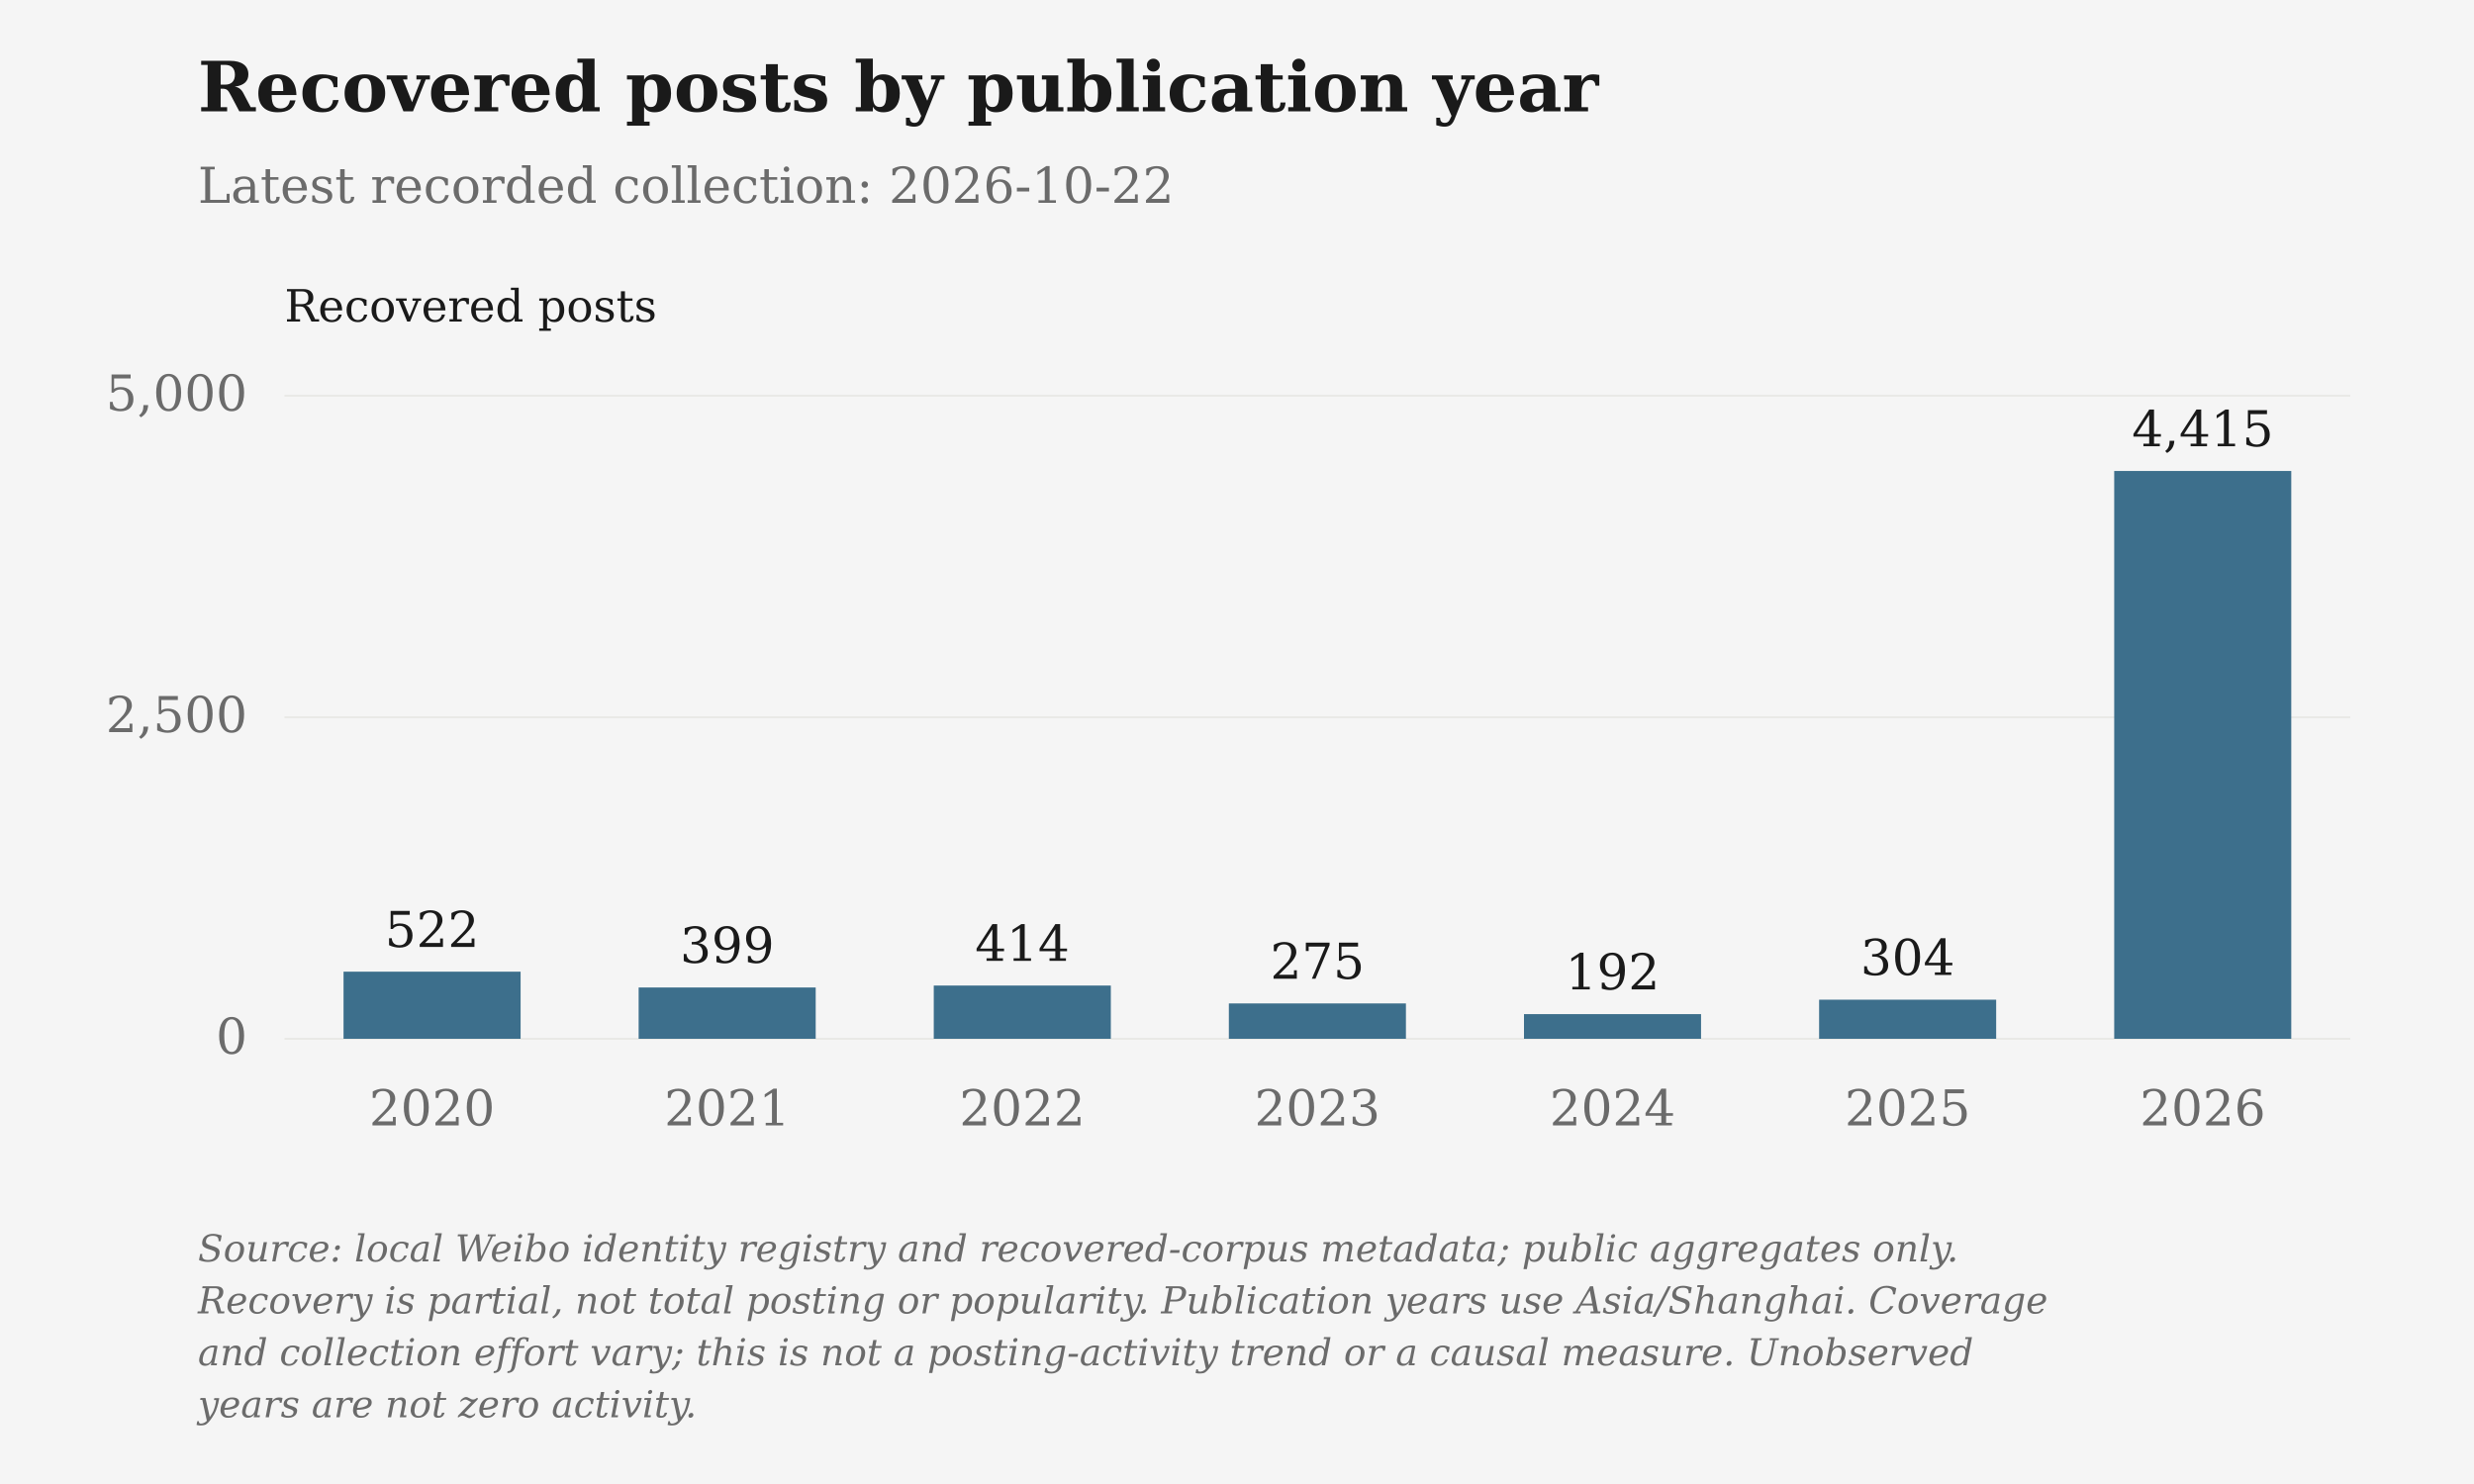
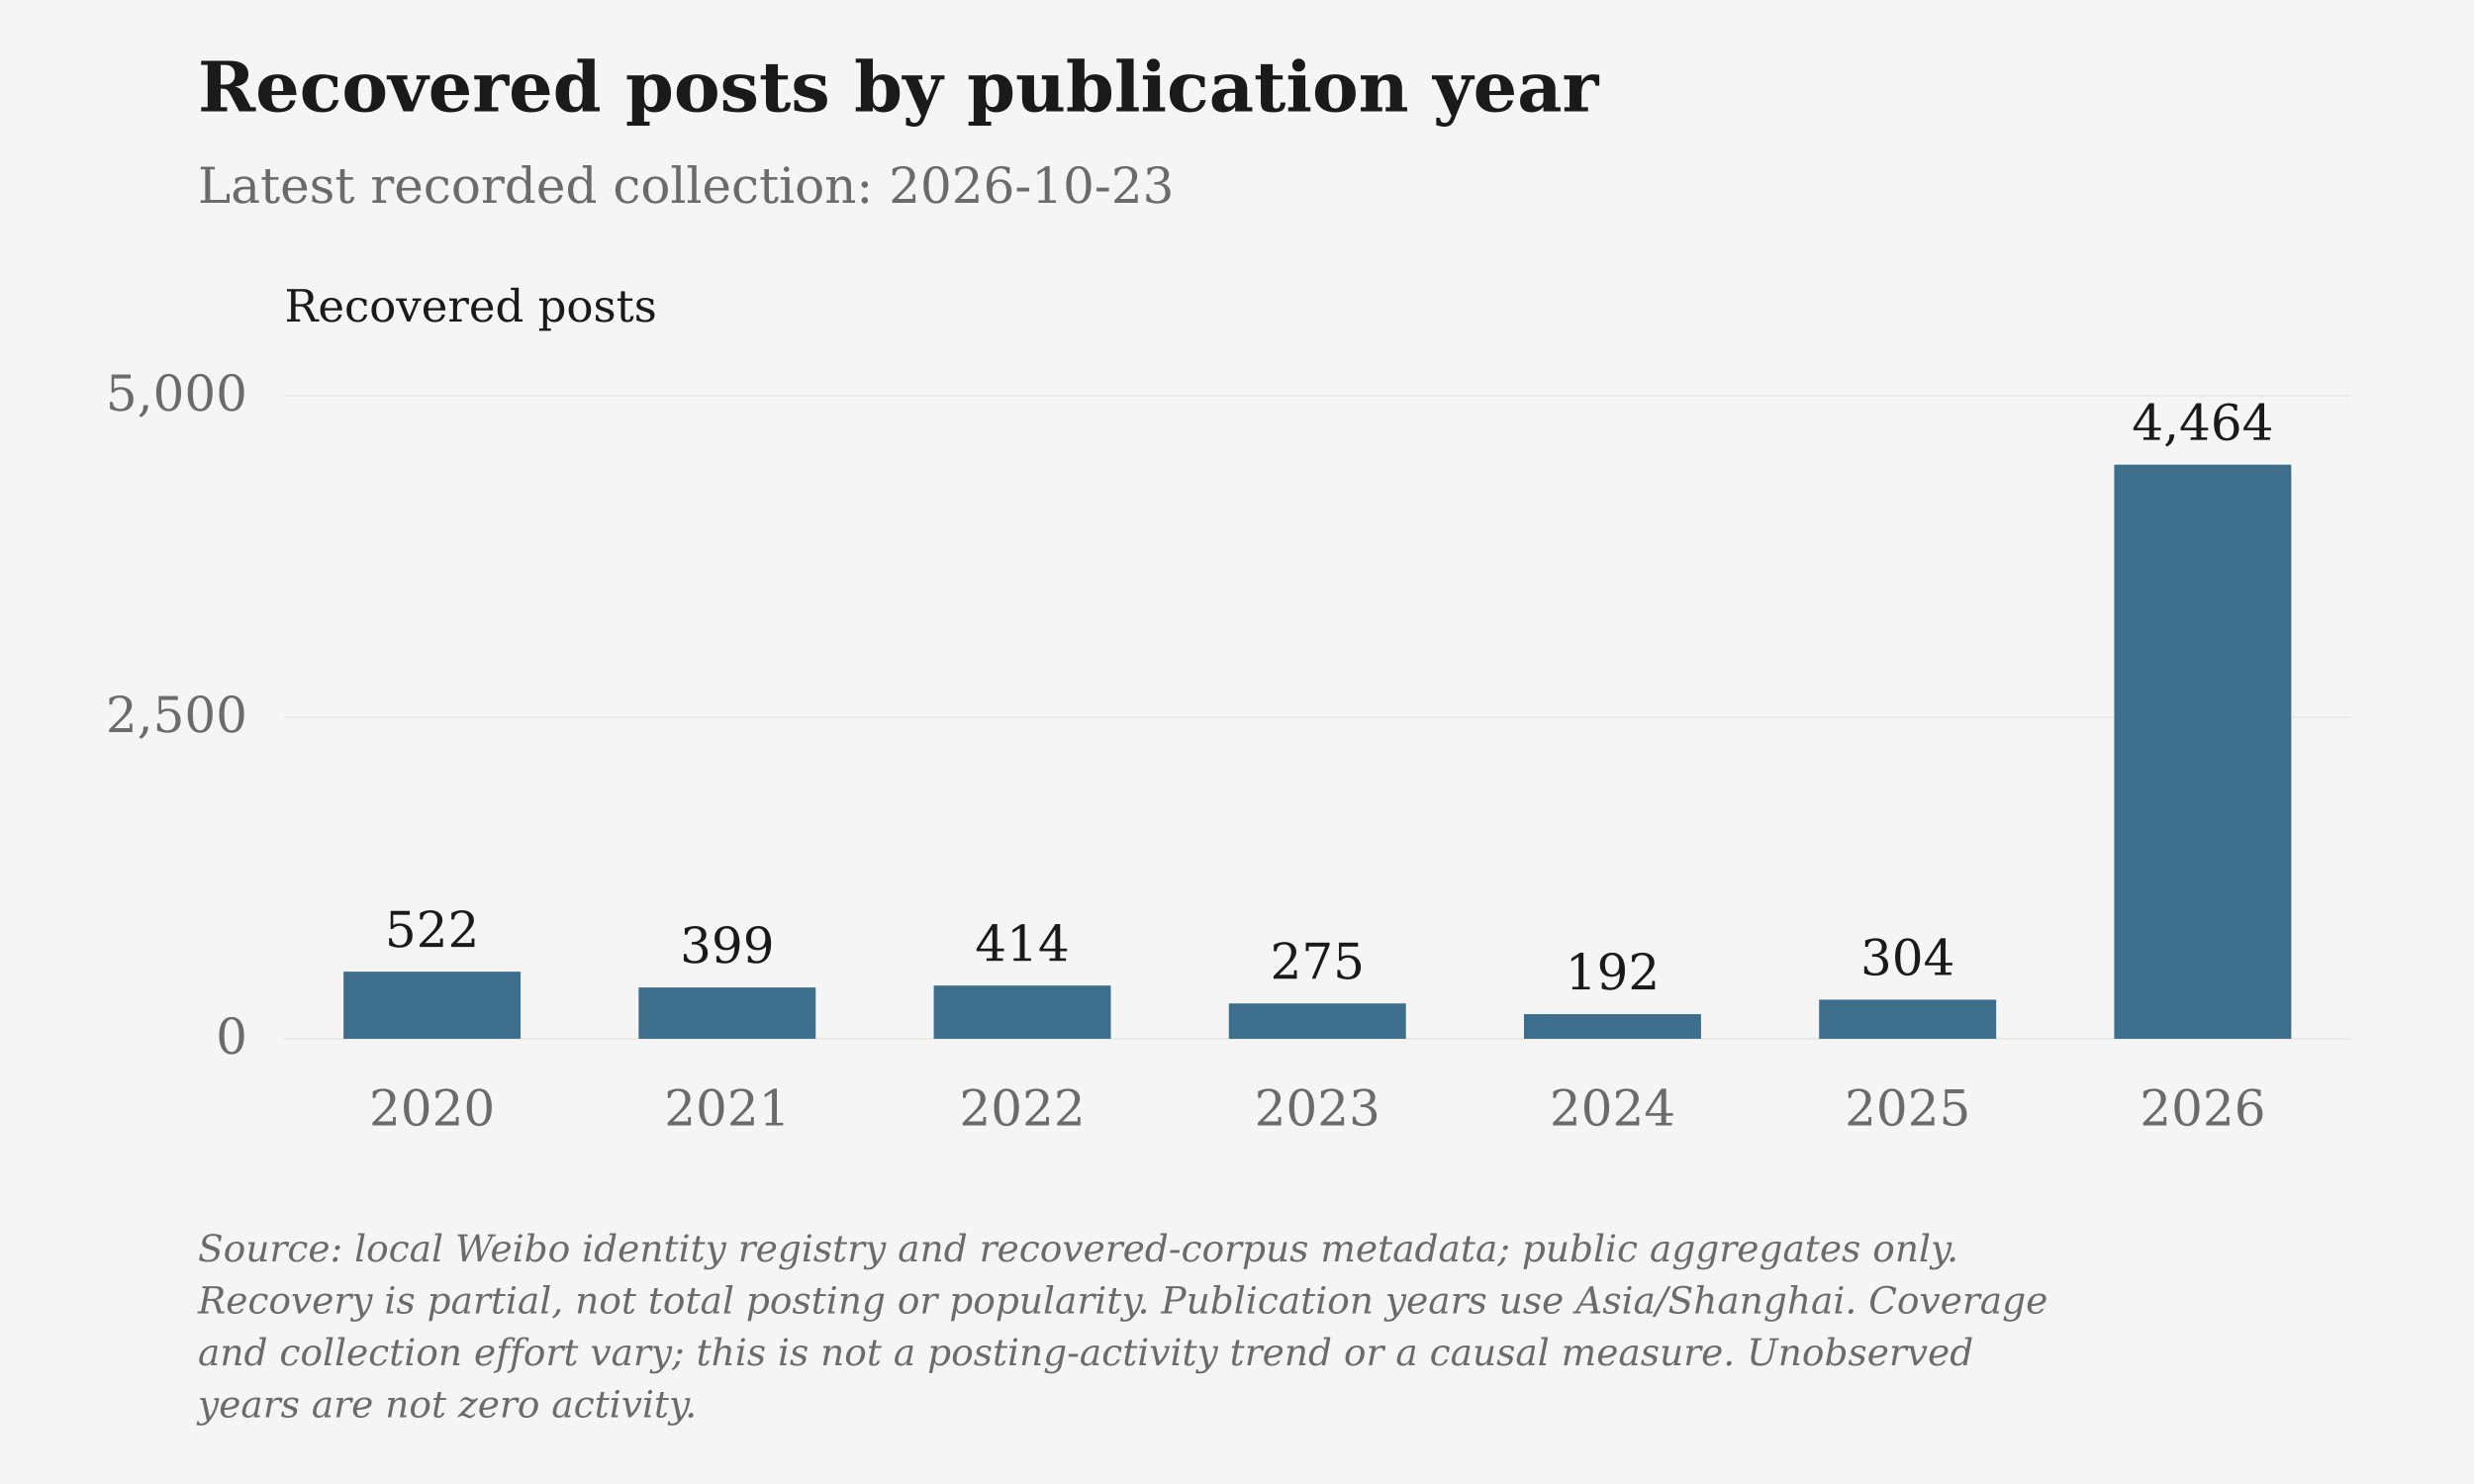
<svg xmlns="http://www.w3.org/2000/svg" viewBox="0 0 1000 600" role="img" aria-label="Recovered posts by publication year">
  <rect class="chart-background" width="1000" height="600" fill="#F5F5F5" />
  <g font-family="DejaVu Serif, Georgia, 'Times New Roman', serif" font-size="20" fill="#6B6B6B">
    <text x="80" y="45" font-size="28" font-weight="bold" fill="#1A1A1A">Recovered posts by publication year</text>
-     <text x="80" y="82">Latest recorded collection: 2026-10-22</text>
+     <text x="80" y="82">Latest recorded collection: 2026-10-23</text>
    <text class="axis-unit" x="115" y="130" font-size="18" fill="#1A1A1A">Recovered posts</text>
    <path d="M115 420.00H950" stroke="#D6D3CC" stroke-opacity=".6" stroke-width=".5" />
    <text x="100" y="426.00" text-anchor="end">0</text>
    <path d="M115 290.00H950" stroke="#D6D3CC" stroke-opacity=".6" stroke-width=".5" />
    <text x="100" y="296.00" text-anchor="end">2,500</text>
    <path d="M115 160.00H950" stroke="#D6D3CC" stroke-opacity=".6" stroke-width=".5" />
    <text x="100" y="166.00" text-anchor="end">5,000</text>
    <rect class="data-bar" data-label="2020" data-value="522" x="138.86" y="392.86" width="71.57" height="27.14" fill="#3D6F8C" />
    <text x="174.64" y="382.86" text-anchor="middle" fill="#1A1A1A">522</text>
    <text x="174.64" y="455" text-anchor="middle">2020</text>
    <rect class="data-bar" data-label="2021" data-value="399" x="258.14" y="399.25" width="71.57" height="20.75" fill="#3D6F8C" />
    <text x="293.93" y="389.25" text-anchor="middle" fill="#1A1A1A">399</text>
    <text x="293.93" y="455" text-anchor="middle">2021</text>
    <rect class="data-bar" data-label="2022" data-value="414" x="377.43" y="398.47" width="71.57" height="21.53" fill="#3D6F8C" />
    <text x="413.21" y="388.47" text-anchor="middle" fill="#1A1A1A">414</text>
    <text x="413.21" y="455" text-anchor="middle">2022</text>
    <rect class="data-bar" data-label="2023" data-value="275" x="496.71" y="405.70" width="71.57" height="14.30" fill="#3D6F8C" />
    <text x="532.50" y="395.70" text-anchor="middle" fill="#1A1A1A">275</text>
    <text x="532.50" y="455" text-anchor="middle">2023</text>
    <rect class="data-bar" data-label="2024" data-value="192" x="616.00" y="410.02" width="71.57" height="9.98" fill="#3D6F8C" />
    <text x="651.79" y="400.02" text-anchor="middle" fill="#1A1A1A">192</text>
    <text x="651.79" y="455" text-anchor="middle">2024</text>
    <rect class="data-bar" data-label="2025" data-value="304" x="735.29" y="404.19" width="71.57" height="15.81" fill="#3D6F8C" />
    <text x="771.07" y="394.19" text-anchor="middle" fill="#1A1A1A">304</text>
    <text x="771.07" y="455" text-anchor="middle">2025</text>
-     <rect class="data-bar" data-label="2026" data-value="4415" x="854.57" y="190.42" width="71.57" height="229.58" fill="#3D6F8C" />
-     <text x="890.36" y="180.42" text-anchor="middle" fill="#1A1A1A">4,415</text>
+     <rect class="data-bar" data-label="2026" data-value="4464" x="854.57" y="187.87" width="71.57" height="232.13" fill="#3D6F8C" />
+     <text x="890.36" y="177.87" text-anchor="middle" fill="#1A1A1A">4,464</text>
    <text x="890.36" y="455" text-anchor="middle">2026</text>
    <text class="figure-source" x="80" y="510" font-size="15" font-style="italic">Source: local Weibo identity registry and recovered-corpus metadata; public aggregates only.</text>
    <text class="figure-source" x="80" y="531" font-size="15" font-style="italic">Recovery is partial, not total posting or popularity. Publication years use Asia/Shanghai. Coverage</text>
    <text class="figure-source" x="80" y="552" font-size="15" font-style="italic">and collection effort vary; this is not a posting-activity trend or a causal measure. Unobserved</text>
    <text class="figure-source" x="80" y="573" font-size="15" font-style="italic">years are not zero activity.</text>
  </g>
</svg>
